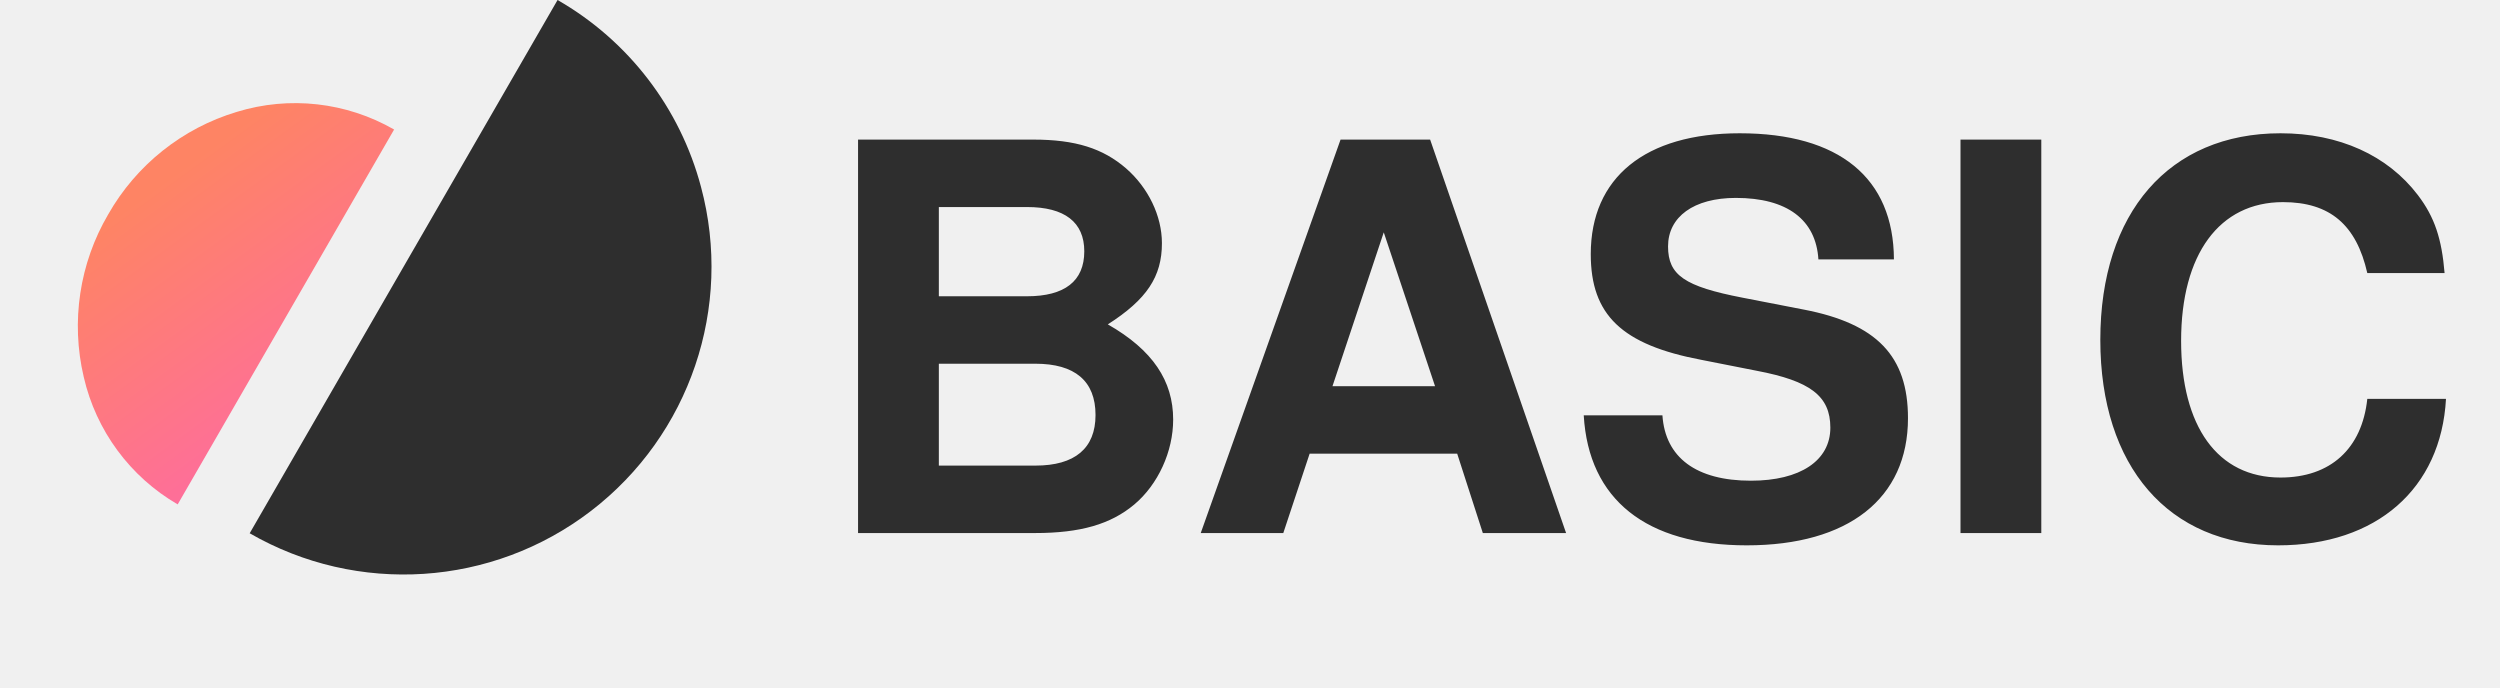
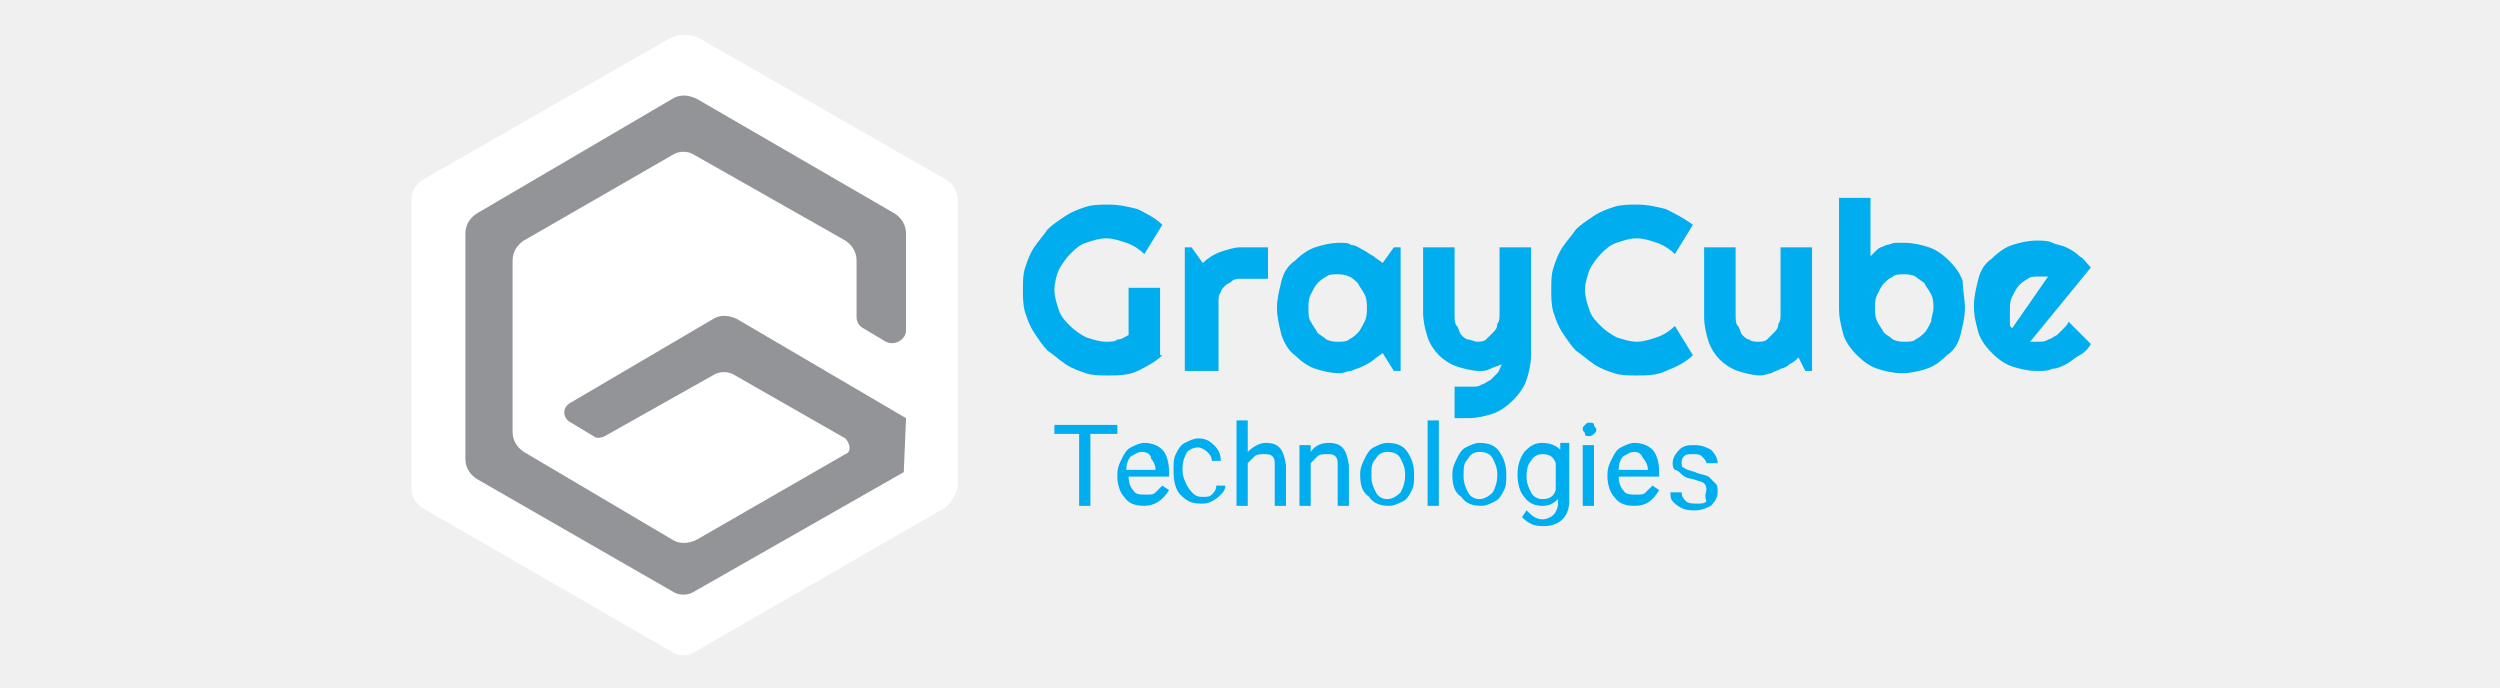
- <svg xmlns="http://www.w3.org/2000/svg" width="111.196" height="30.566" viewBox="0 0 111.196 30.566">
-   <defs>
-     <linearGradient id="linear-gradient" x1="0.5" x2="1.275" y2="0.725" gradientUnits="objectBoundingBox">
-       <stop offset="0" stop-color="#fe8464" />
-       <stop offset="1" stop-color="#fe6e9a" />
-     </linearGradient>
-   </defs>
-   <g id="Group_2" data-name="Group 2" transform="translate(-372.804 -44.291)">
-     <text id="BASIC" transform="translate(409 68)" fill="#2e2e2e" font-size="24" font-family="Helvetica-Bold, Helvetica" font-weight="700">
-       <tspan x="0" y="0">BASIC</tspan>
-     </text>
-     <path id="Subtraction_1" data-name="Subtraction 1" d="M9.126,19.253h0a8.835,8.835,0,0,1-6.453-2.82A9.835,9.835,0,0,1,0,9.626,9.835,9.835,0,0,1,2.673,2.82,8.835,8.835,0,0,1,9.126,0V19.252Z" transform="translate(382.43 45.489) rotate(30)" fill="url(#linear-gradient)" />
-     <path id="Subtraction_2" data-name="Subtraction 2" d="M13.694,0h0A13.694,13.694,0,0,0,4.011,23.377a13.6,13.6,0,0,0,9.683,4.011V0Z" transform="translate(395.769 74.857) rotate(-150)" fill="#2e2e2e" />
+ <svg xmlns="http://www.w3.org/2000/svg" version="1.1" id="Layer_1" x="0px" y="0px" viewBox="0 0 111.2 30.6" style="enable-background:new 0 0 111.2 30.6;" xml:space="preserve">
+   <style type="text/css">
+ 	.st0{fill:#FFFFFF;}
+ 	.st1{fill:#00ADEE;}
+ 	.st2{fill:#2E3191;}
+ 	.st3{fill:#929497;}
+ </style>
+   <g>
+     <path class="st0" d="M42,22.6L30.9,29c-0.3,0.2-0.7,0.2-1,0l-11.1-6.4c-0.3-0.2-0.5-0.5-0.5-0.9V8.9c0-0.4,0.2-0.7,0.5-0.9l11-6.3   c0.4-0.2,0.9-0.2,1.3,0l11,6.3c0.3,0.2,0.5,0.5,0.5,0.9v12.8C42.5,22,42.3,22.4,42,22.6z" />
+     <g>
+       <path class="st1" d="M49.6,19.3h-1.1v3.2H48v-3.2h-1.1v-0.4h2.8V19.3z" />
+       <path class="st1" d="M50.9,22.5c-0.4,0-0.7-0.1-0.9-0.4c-0.2-0.2-0.3-0.6-0.3-0.9v-0.1c0-0.3,0.1-0.5,0.2-0.7    c0.1-0.2,0.2-0.4,0.4-0.5c0.2-0.1,0.4-0.2,0.6-0.2c0.3,0,0.6,0.1,0.8,0.3c0.2,0.2,0.3,0.6,0.3,1v0.2h-1.8c0,0.3,0.1,0.5,0.2,0.6    c0.1,0.2,0.3,0.2,0.6,0.2c0.2,0,0.3,0,0.4-0.1c0.1-0.1,0.2-0.2,0.3-0.3l0.3,0.2C51.7,22.3,51.3,22.5,50.9,22.5z M50.8,20.1    c-0.2,0-0.3,0.1-0.5,0.2c-0.1,0.1-0.2,0.3-0.2,0.6h1.3v0c0-0.2-0.1-0.4-0.2-0.5C51.2,20.2,51,20.1,50.8,20.1z" />
+       <path class="st1" d="M53.5,22.1c0.2,0,0.3,0,0.4-0.1c0.1-0.1,0.2-0.2,0.2-0.4h0.4c0,0.2-0.1,0.3-0.2,0.4c-0.1,0.1-0.2,0.2-0.4,0.3    c-0.2,0.1-0.3,0.1-0.5,0.1c-0.4,0-0.6-0.1-0.9-0.4c-0.2-0.2-0.3-0.6-0.3-1v-0.1c0-0.3,0-0.5,0.1-0.7c0.1-0.2,0.2-0.4,0.4-0.5    c0.2-0.1,0.4-0.2,0.6-0.2c0.3,0,0.5,0.1,0.7,0.3c0.2,0.2,0.3,0.4,0.3,0.7h-0.4c0-0.2-0.1-0.3-0.2-0.4c-0.1-0.1-0.3-0.2-0.4-0.2    c-0.2,0-0.4,0.1-0.5,0.2c-0.1,0.2-0.2,0.4-0.2,0.7v0.1c0,0.3,0.1,0.5,0.2,0.7C53.1,22.1,53.3,22.1,53.5,22.1z" />
+       <path class="st1" d="M55.5,20.1c0.2-0.2,0.5-0.4,0.8-0.4c0.6,0,0.8,0.3,0.9,1v1.8h-0.5v-1.8c0-0.2,0-0.3-0.1-0.4    c-0.1-0.1-0.2-0.1-0.4-0.1c-0.1,0-0.3,0-0.4,0.1c-0.1,0.1-0.2,0.2-0.3,0.3v1.9h-0.5v-3.8h0.5V20.1z" />
+       <path class="st1" d="M58.3,19.8l0,0.3c0.2-0.3,0.5-0.4,0.8-0.4c0.6,0,0.8,0.3,0.9,1v1.8h-0.5v-1.8c0-0.2,0-0.3-0.1-0.4    c-0.1-0.1-0.2-0.1-0.4-0.1c-0.1,0-0.3,0-0.4,0.1c-0.1,0.1-0.2,0.2-0.3,0.3v1.9h-0.5v-2.7H58.3z" />
+       <path class="st1" d="M60.5,21.1c0-0.3,0.1-0.5,0.2-0.7c0.1-0.2,0.2-0.4,0.4-0.5c0.2-0.1,0.4-0.2,0.6-0.2c0.4,0,0.7,0.1,0.9,0.4    c0.2,0.3,0.3,0.6,0.3,1v0c0,0.3,0,0.5-0.1,0.7c-0.1,0.2-0.2,0.4-0.4,0.5c-0.2,0.1-0.4,0.2-0.6,0.2c-0.4,0-0.7-0.1-0.9-0.4    C60.6,21.9,60.5,21.6,60.5,21.1L60.5,21.1z M61,21.2c0,0.3,0.1,0.5,0.2,0.7c0.1,0.2,0.3,0.3,0.5,0.3c0.2,0,0.4-0.1,0.6-0.3    c0.1-0.2,0.2-0.4,0.2-0.8c0-0.3-0.1-0.5-0.2-0.7c-0.1-0.2-0.3-0.3-0.6-0.3c-0.2,0-0.4,0.1-0.5,0.3C61,20.6,61,20.8,61,21.2z" />
+       <path class="st1" d="M64,22.5h-0.5v-3.8H64V22.5z" />
+       <path class="st1" d="M64.6,21.1c0-0.3,0.1-0.5,0.2-0.7c0.1-0.2,0.2-0.4,0.4-0.5c0.2-0.1,0.4-0.2,0.6-0.2c0.4,0,0.7,0.1,0.9,0.4    c0.2,0.3,0.3,0.6,0.3,1v0c0,0.3,0,0.5-0.1,0.7c-0.1,0.2-0.2,0.4-0.4,0.5c-0.2,0.1-0.4,0.2-0.6,0.2c-0.4,0-0.7-0.1-0.9-0.4    C64.7,21.9,64.6,21.6,64.6,21.1L64.6,21.1z M65.1,21.2c0,0.3,0.1,0.5,0.2,0.7c0.1,0.2,0.3,0.3,0.5,0.3c0.2,0,0.4-0.1,0.6-0.3    c0.1-0.2,0.2-0.4,0.2-0.8c0-0.3-0.1-0.5-0.2-0.7c-0.1-0.2-0.3-0.3-0.6-0.3c-0.2,0-0.4,0.1-0.5,0.3C65.1,20.6,65.1,20.8,65.1,21.2z    " />
+       <path class="st1" d="M67.5,21.1c0-0.4,0.1-0.7,0.3-1c0.2-0.2,0.4-0.4,0.8-0.4c0.3,0,0.6,0.1,0.8,0.3l0-0.3h0.4v2.6    c0,0.3-0.1,0.6-0.3,0.8c-0.2,0.2-0.5,0.3-0.8,0.3c-0.2,0-0.4,0-0.6-0.1c-0.2-0.1-0.3-0.2-0.4-0.3l0.2-0.3c0.2,0.2,0.4,0.4,0.7,0.4    c0.2,0,0.4-0.1,0.5-0.2c0.1-0.1,0.2-0.3,0.2-0.5v-0.2c-0.2,0.2-0.4,0.3-0.7,0.3c-0.3,0-0.6-0.1-0.8-0.4    C67.6,21.9,67.5,21.5,67.5,21.1z M67.9,21.2c0,0.3,0.1,0.5,0.2,0.7c0.1,0.2,0.3,0.3,0.5,0.3c0.3,0,0.5-0.1,0.6-0.4v-1.2    c-0.1-0.3-0.3-0.4-0.6-0.4c-0.2,0-0.4,0.1-0.5,0.3C68,20.6,67.9,20.8,67.9,21.2z" />
+       <path class="st1" d="M70.4,19.1c0-0.1,0-0.1,0.1-0.2s0.1-0.1,0.2-0.1c0.1,0,0.2,0,0.2,0.1c0,0.1,0.1,0.1,0.1,0.2    c0,0.1,0,0.1-0.1,0.2c0,0-0.1,0.1-0.2,0.1c-0.1,0-0.2,0-0.2-0.1S70.4,19.2,70.4,19.1z M70.9,22.5h-0.5v-2.7h0.5V22.5z" />
+       <path class="st1" d="M72.7,22.5c-0.4,0-0.7-0.1-0.9-0.4c-0.2-0.2-0.3-0.6-0.3-0.9v-0.1c0-0.3,0.1-0.5,0.2-0.7    c0.1-0.2,0.2-0.4,0.4-0.5c0.2-0.1,0.4-0.2,0.6-0.2c0.3,0,0.6,0.1,0.8,0.3c0.2,0.2,0.3,0.6,0.3,1v0.2H72c0,0.3,0.1,0.5,0.2,0.6    c0.1,0.2,0.3,0.2,0.6,0.2c0.2,0,0.3,0,0.4-0.1c0.1-0.1,0.2-0.2,0.3-0.3l0.3,0.2C73.5,22.3,73.2,22.5,72.7,22.5z M72.7,20.1    c-0.2,0-0.3,0.1-0.5,0.2c-0.1,0.1-0.2,0.3-0.2,0.6h1.3v0c0-0.2-0.1-0.4-0.2-0.5C73,20.2,72.9,20.1,72.7,20.1z" />
+       <path class="st1" d="M75.9,21.8c0-0.1,0-0.2-0.1-0.3c-0.1-0.1-0.3-0.1-0.5-0.2c-0.2,0-0.4-0.1-0.5-0.2c-0.1-0.1-0.2-0.2-0.3-0.2    c-0.1-0.1-0.1-0.2-0.1-0.3c0-0.2,0.1-0.4,0.3-0.6c0.2-0.2,0.4-0.2,0.7-0.2c0.3,0,0.5,0.1,0.7,0.2c0.2,0.2,0.3,0.4,0.3,0.6h-0.5    c0-0.1-0.1-0.2-0.2-0.3c-0.1-0.1-0.2-0.1-0.4-0.1c-0.2,0-0.3,0-0.4,0.1c-0.1,0.1-0.1,0.2-0.1,0.3c0,0.1,0,0.2,0.1,0.2    c0.1,0.1,0.2,0.1,0.5,0.2c0.2,0.1,0.4,0.1,0.6,0.2c0.1,0.1,0.2,0.2,0.3,0.3c0.1,0.1,0.1,0.2,0.1,0.4c0,0.2-0.1,0.4-0.3,0.6    c-0.2,0.1-0.4,0.2-0.7,0.2c-0.2,0-0.4,0-0.6-0.1c-0.2-0.1-0.3-0.2-0.4-0.3c-0.1-0.1-0.1-0.3-0.1-0.4h0.5c0,0.2,0.1,0.3,0.2,0.4    c0.1,0.1,0.3,0.1,0.5,0.1c0.2,0,0.3,0,0.4-0.1C75.8,22,75.9,21.9,75.9,21.8z" />
+     </g>
+     <g>
+       <g>
+         <path class="st1" d="M51.7,15.8c-0.3,0.3-0.7,0.5-1.1,0.7c-0.4,0.2-0.9,0.2-1.3,0.2c-0.4,0-0.7,0-1-0.1c-0.3-0.1-0.6-0.2-0.9-0.4     c-0.3-0.2-0.5-0.4-0.8-0.6c-0.2-0.2-0.4-0.5-0.6-0.8c-0.2-0.3-0.3-0.6-0.4-0.9c-0.1-0.3-0.1-0.7-0.1-1c0-0.4,0-0.7,0.1-1     c0.1-0.3,0.2-0.6,0.4-0.9c0.2-0.3,0.4-0.5,0.6-0.8c0.2-0.2,0.5-0.4,0.8-0.6c0.3-0.2,0.6-0.3,0.9-0.4c0.3-0.1,0.7-0.1,1-0.1     c0.5,0,0.9,0.1,1.3,0.2c0.4,0.2,0.8,0.4,1.1,0.7l-0.8,1.3c-0.2-0.2-0.5-0.4-0.8-0.5c-0.3-0.1-0.6-0.2-0.9-0.2s-0.6,0.1-0.9,0.2     c-0.3,0.1-0.5,0.3-0.7,0.5c-0.2,0.2-0.4,0.5-0.5,0.7s-0.2,0.6-0.2,0.9c0,0.3,0.1,0.6,0.2,0.9c0.1,0.3,0.3,0.5,0.5,0.7     c0.2,0.2,0.5,0.4,0.7,0.5c0.3,0.1,0.6,0.2,0.9,0.2c0.2,0,0.4,0,0.5-0.1c0.2,0,0.3-0.1,0.5-0.2v-2.1h1.4V15.8z" />
+         <path class="st1" d="M54.1,16.5h-1.4V11H53l0.5,0.7c0.2-0.2,0.5-0.4,0.8-0.5c0.3-0.1,0.6-0.2,0.9-0.2h1.2v1.4h-1.2     c-0.1,0-0.3,0-0.4,0.1c-0.1,0.1-0.2,0.1-0.3,0.2c-0.1,0.1-0.2,0.2-0.2,0.3c-0.1,0.1-0.1,0.3-0.1,0.4V16.5z" />
+         <path class="st1" d="M62.3,16.5h-0.3l-0.5-0.8c-0.1,0.1-0.3,0.2-0.4,0.3c-0.1,0.1-0.3,0.2-0.5,0.3c-0.2,0.1-0.3,0.1-0.5,0.2     c-0.2,0-0.3,0.1-0.5,0.1c-0.4,0-0.8-0.1-1.1-0.2c-0.3-0.1-0.6-0.3-0.9-0.6c-0.3-0.2-0.5-0.6-0.6-0.9c-0.1-0.4-0.2-0.8-0.2-1.2     c0-0.4,0.1-0.8,0.2-1.2c0.1-0.4,0.3-0.7,0.6-0.9c0.3-0.3,0.6-0.5,0.9-0.6c0.3-0.1,0.7-0.2,1.1-0.2c0.2,0,0.4,0,0.5,0.1     c0.2,0,0.3,0.1,0.5,0.2c0.2,0.1,0.3,0.2,0.5,0.3c0.1,0.1,0.3,0.2,0.4,0.3l0.5-0.7h0.3V16.5z M60.8,13.7c0-0.2,0-0.4-0.1-0.6     c-0.1-0.2-0.2-0.3-0.3-0.5c-0.1-0.1-0.3-0.3-0.4-0.3c-0.2-0.1-0.4-0.1-0.5-0.1c-0.2,0-0.4,0-0.5,0.1c-0.2,0.1-0.3,0.2-0.4,0.3     c-0.1,0.1-0.2,0.3-0.3,0.5c-0.1,0.2-0.1,0.4-0.1,0.6c0,0.2,0,0.5,0.1,0.6c0.1,0.2,0.2,0.3,0.3,0.5c0.1,0.1,0.3,0.2,0.4,0.3     c0.2,0.1,0.4,0.1,0.5,0.1c0.2,0,0.4,0,0.5-0.1c0.2-0.1,0.3-0.2,0.4-0.3c0.1-0.1,0.2-0.3,0.3-0.5C60.8,14.1,60.8,13.9,60.8,13.7z" />
+         <path class="st1" d="M64.7,18.6v-1.4l0.8,0c0.1,0,0.3,0,0.4-0.1c0.1,0,0.2-0.1,0.4-0.2c0.1-0.1,0.2-0.2,0.3-0.3     c0.1-0.1,0.1-0.2,0.2-0.4c-0.2,0.1-0.3,0.1-0.5,0.2c-0.2,0.1-0.3,0.1-0.5,0.1c-0.3,0-0.7-0.1-1-0.2s-0.6-0.3-0.8-0.5     c-0.2-0.2-0.4-0.5-0.5-0.8c-0.1-0.3-0.2-0.7-0.2-1.1V11h1.4V14c0,0.2,0,0.4,0.1,0.5c0.1,0.1,0.1,0.3,0.2,0.4     c0.1,0.1,0.2,0.2,0.3,0.2c0.1,0,0.3,0.1,0.4,0.1c0.1,0,0.3,0,0.4-0.1c0.1-0.1,0.2-0.2,0.3-0.3c0.1-0.1,0.2-0.2,0.2-0.4     c0.1-0.1,0.1-0.3,0.1-0.4V11h1.4v4.8c0,0.4-0.1,0.8-0.2,1.1c-0.1,0.3-0.3,0.6-0.6,0.9c-0.3,0.3-0.6,0.5-0.9,0.6     c-0.3,0.1-0.7,0.2-1.1,0.2L64.7,18.6z" />
+         <path class="st1" d="M75.3,15.8c-0.3,0.3-0.7,0.5-1.2,0.7c-0.4,0.2-0.9,0.2-1.3,0.2c-0.4,0-0.7,0-1-0.1c-0.3-0.1-0.6-0.2-0.9-0.4     c-0.3-0.2-0.5-0.4-0.8-0.6c-0.2-0.2-0.4-0.5-0.6-0.8c-0.2-0.3-0.3-0.6-0.4-0.9c-0.1-0.3-0.1-0.7-0.1-1c0-0.4,0-0.7,0.1-1     c0.1-0.3,0.2-0.6,0.4-0.9c0.2-0.3,0.4-0.5,0.6-0.8c0.2-0.2,0.5-0.4,0.8-0.6c0.3-0.2,0.6-0.3,0.9-0.4c0.3-0.1,0.7-0.1,1-0.1     c0.5,0,0.9,0.1,1.3,0.2c0.4,0.2,0.8,0.4,1.2,0.7l-0.8,1.3c-0.2-0.2-0.5-0.4-0.8-0.5c-0.3-0.1-0.6-0.2-0.9-0.2     c-0.3,0-0.6,0.1-0.9,0.2c-0.3,0.1-0.5,0.3-0.7,0.5c-0.2,0.2-0.4,0.5-0.5,0.7c-0.1,0.3-0.2,0.6-0.2,0.9c0,0.3,0.1,0.6,0.2,0.9     c0.1,0.3,0.3,0.5,0.5,0.7c0.2,0.2,0.5,0.4,0.7,0.5c0.3,0.1,0.6,0.2,0.9,0.2c0.3,0,0.6-0.1,0.9-0.2c0.3-0.1,0.6-0.3,0.8-0.5     L75.3,15.8z" />
+         <path class="st1" d="M80,15.9c-0.1,0.1-0.2,0.2-0.4,0.3c-0.1,0.1-0.3,0.2-0.4,0.2c-0.1,0.1-0.3,0.1-0.4,0.2     c-0.1,0-0.3,0.1-0.5,0.1c-0.3,0-0.7-0.1-1-0.2s-0.6-0.3-0.8-0.5c-0.2-0.2-0.4-0.5-0.5-0.8c-0.1-0.3-0.2-0.7-0.2-1.1V11h1.4V14     c0,0.2,0,0.4,0.1,0.5c0.1,0.1,0.1,0.3,0.2,0.4c0.1,0.1,0.2,0.2,0.3,0.2c0.1,0.1,0.3,0.1,0.4,0.1c0.1,0,0.3,0,0.4-0.1     c0.1-0.1,0.2-0.2,0.3-0.3c0.1-0.1,0.2-0.2,0.2-0.4c0.1-0.1,0.1-0.3,0.1-0.4V11h1.4v5.5h-0.3L80,15.9z" />
+         <path class="st1" d="M87.4,13.7c0,0.4-0.1,0.8-0.2,1.2c-0.1,0.4-0.3,0.7-0.6,0.9c-0.3,0.3-0.6,0.5-0.9,0.6     c-0.3,0.1-0.7,0.2-1.1,0.2c-0.4,0-0.8-0.1-1.1-0.2c-0.3-0.1-0.6-0.3-0.9-0.6c-0.3-0.3-0.5-0.6-0.6-0.9c-0.1-0.4-0.2-0.7-0.2-1.2     V8.8h1.4v2.6c0.1-0.1,0.2-0.2,0.3-0.3c0.1-0.1,0.2-0.1,0.4-0.2c0.1,0,0.3-0.1,0.4-0.1c0.1,0,0.3,0,0.4,0c0.4,0,0.8,0.1,1.1,0.2     c0.3,0.1,0.6,0.3,0.9,0.6c0.3,0.3,0.5,0.6,0.6,0.9C87.3,12.9,87.4,13.3,87.4,13.7z M86,13.7c0-0.2,0-0.4-0.1-0.6     c-0.1-0.2-0.2-0.3-0.3-0.5c-0.1-0.1-0.3-0.2-0.4-0.3c-0.2-0.1-0.4-0.1-0.5-0.1c-0.2,0-0.4,0-0.5,0.1c-0.2,0.1-0.3,0.2-0.4,0.3     c-0.1,0.1-0.2,0.3-0.3,0.5c-0.1,0.2-0.1,0.4-0.1,0.6c0,0.2,0,0.4,0.1,0.6c0.1,0.2,0.2,0.3,0.3,0.5c0.1,0.1,0.3,0.2,0.4,0.3     c0.2,0.1,0.4,0.1,0.5,0.1c0.2,0,0.4,0,0.5-0.1c0.2-0.1,0.3-0.2,0.4-0.3c0.1-0.1,0.2-0.3,0.3-0.5C85.9,14.1,86,13.9,86,13.7z" />
+         <path class="st1" d="M90.3,15.2c0.1,0,0.1,0,0.2,0c0.1,0,0.1,0,0.2,0c0.1,0,0.3,0,0.4-0.1c0.1,0,0.2-0.1,0.4-0.2     c0.1-0.1,0.2-0.2,0.3-0.3c0.1-0.1,0.2-0.2,0.2-0.3l1,1c-0.1,0.2-0.3,0.4-0.5,0.5c-0.2,0.1-0.4,0.3-0.6,0.4     c-0.2,0.1-0.4,0.2-0.6,0.2c-0.2,0.1-0.4,0.1-0.7,0.1c-0.4,0-0.8-0.1-1.1-0.2c-0.3-0.1-0.6-0.3-0.9-0.6c-0.3-0.3-0.5-0.6-0.6-0.9     c-0.1-0.4-0.2-0.7-0.2-1.2c0-0.4,0.1-0.8,0.2-1.2c0.1-0.4,0.3-0.7,0.6-0.9c0.3-0.3,0.6-0.5,0.9-0.6c0.3-0.1,0.7-0.2,1.1-0.2     c0.2,0,0.5,0,0.7,0.1c0.2,0.1,0.4,0.1,0.6,0.2c0.2,0.1,0.4,0.2,0.6,0.4c0.2,0.1,0.3,0.3,0.5,0.5L90.3,15.2z M91.1,12.3     c-0.1,0-0.1,0-0.2,0c-0.1,0-0.1,0-0.2,0c-0.2,0-0.4,0-0.5,0.1c-0.2,0.1-0.3,0.2-0.4,0.3c-0.1,0.1-0.2,0.3-0.3,0.5     c-0.1,0.2-0.1,0.4-0.1,0.6c0,0.1,0,0.1,0,0.2c0,0.1,0,0.1,0,0.2c0,0.1,0,0.1,0,0.2c0,0.1,0,0.1,0.1,0.2L91.1,12.3z" />
+       </g>
+     </g>
+     <polygon class="st2" points="40.2,18.6 40.2,18.6 40.2,18.6  " />
+     <path class="st3" d="M40.2,21l-9.3,5.3c-0.3,0.2-0.7,0.2-1,0l-8.7-5c-0.3-0.2-0.5-0.5-0.5-0.9v-10c0-0.4,0.2-0.7,0.5-0.9l8.7-5.1   c0.3-0.2,0.7-0.2,1.1,0l8.8,5.1c0.3,0.2,0.5,0.5,0.5,0.9v4.3c0,0.4-0.5,0.7-0.9,0.5l-1-0.6c-0.2-0.1-0.3-0.3-0.3-0.5v-2.5   c0-0.4-0.2-0.7-0.5-0.9l-6.7-3.8c-0.3-0.2-0.7-0.2-1,0l-6.6,3.8c-0.3,0.2-0.5,0.5-0.5,0.9v7.6c0,0.4,0.2,0.7,0.5,0.9l6.6,3.9   c0.3,0.2,0.7,0.2,1.1,0l6.6-3.8c0.3-0.1,0.2-0.5,0-0.7l-4.9-2.8c-0.3-0.2-0.7-0.2-1,0l-4.8,2.7c-0.2,0.1-0.4,0.1-0.5,0l-1-0.6   c-0.4-0.2-0.4-0.7,0-0.9l6.3-3.7c0.3-0.2,0.7-0.2,1.1,0l7.5,4.4" />
  </g>
</svg>
